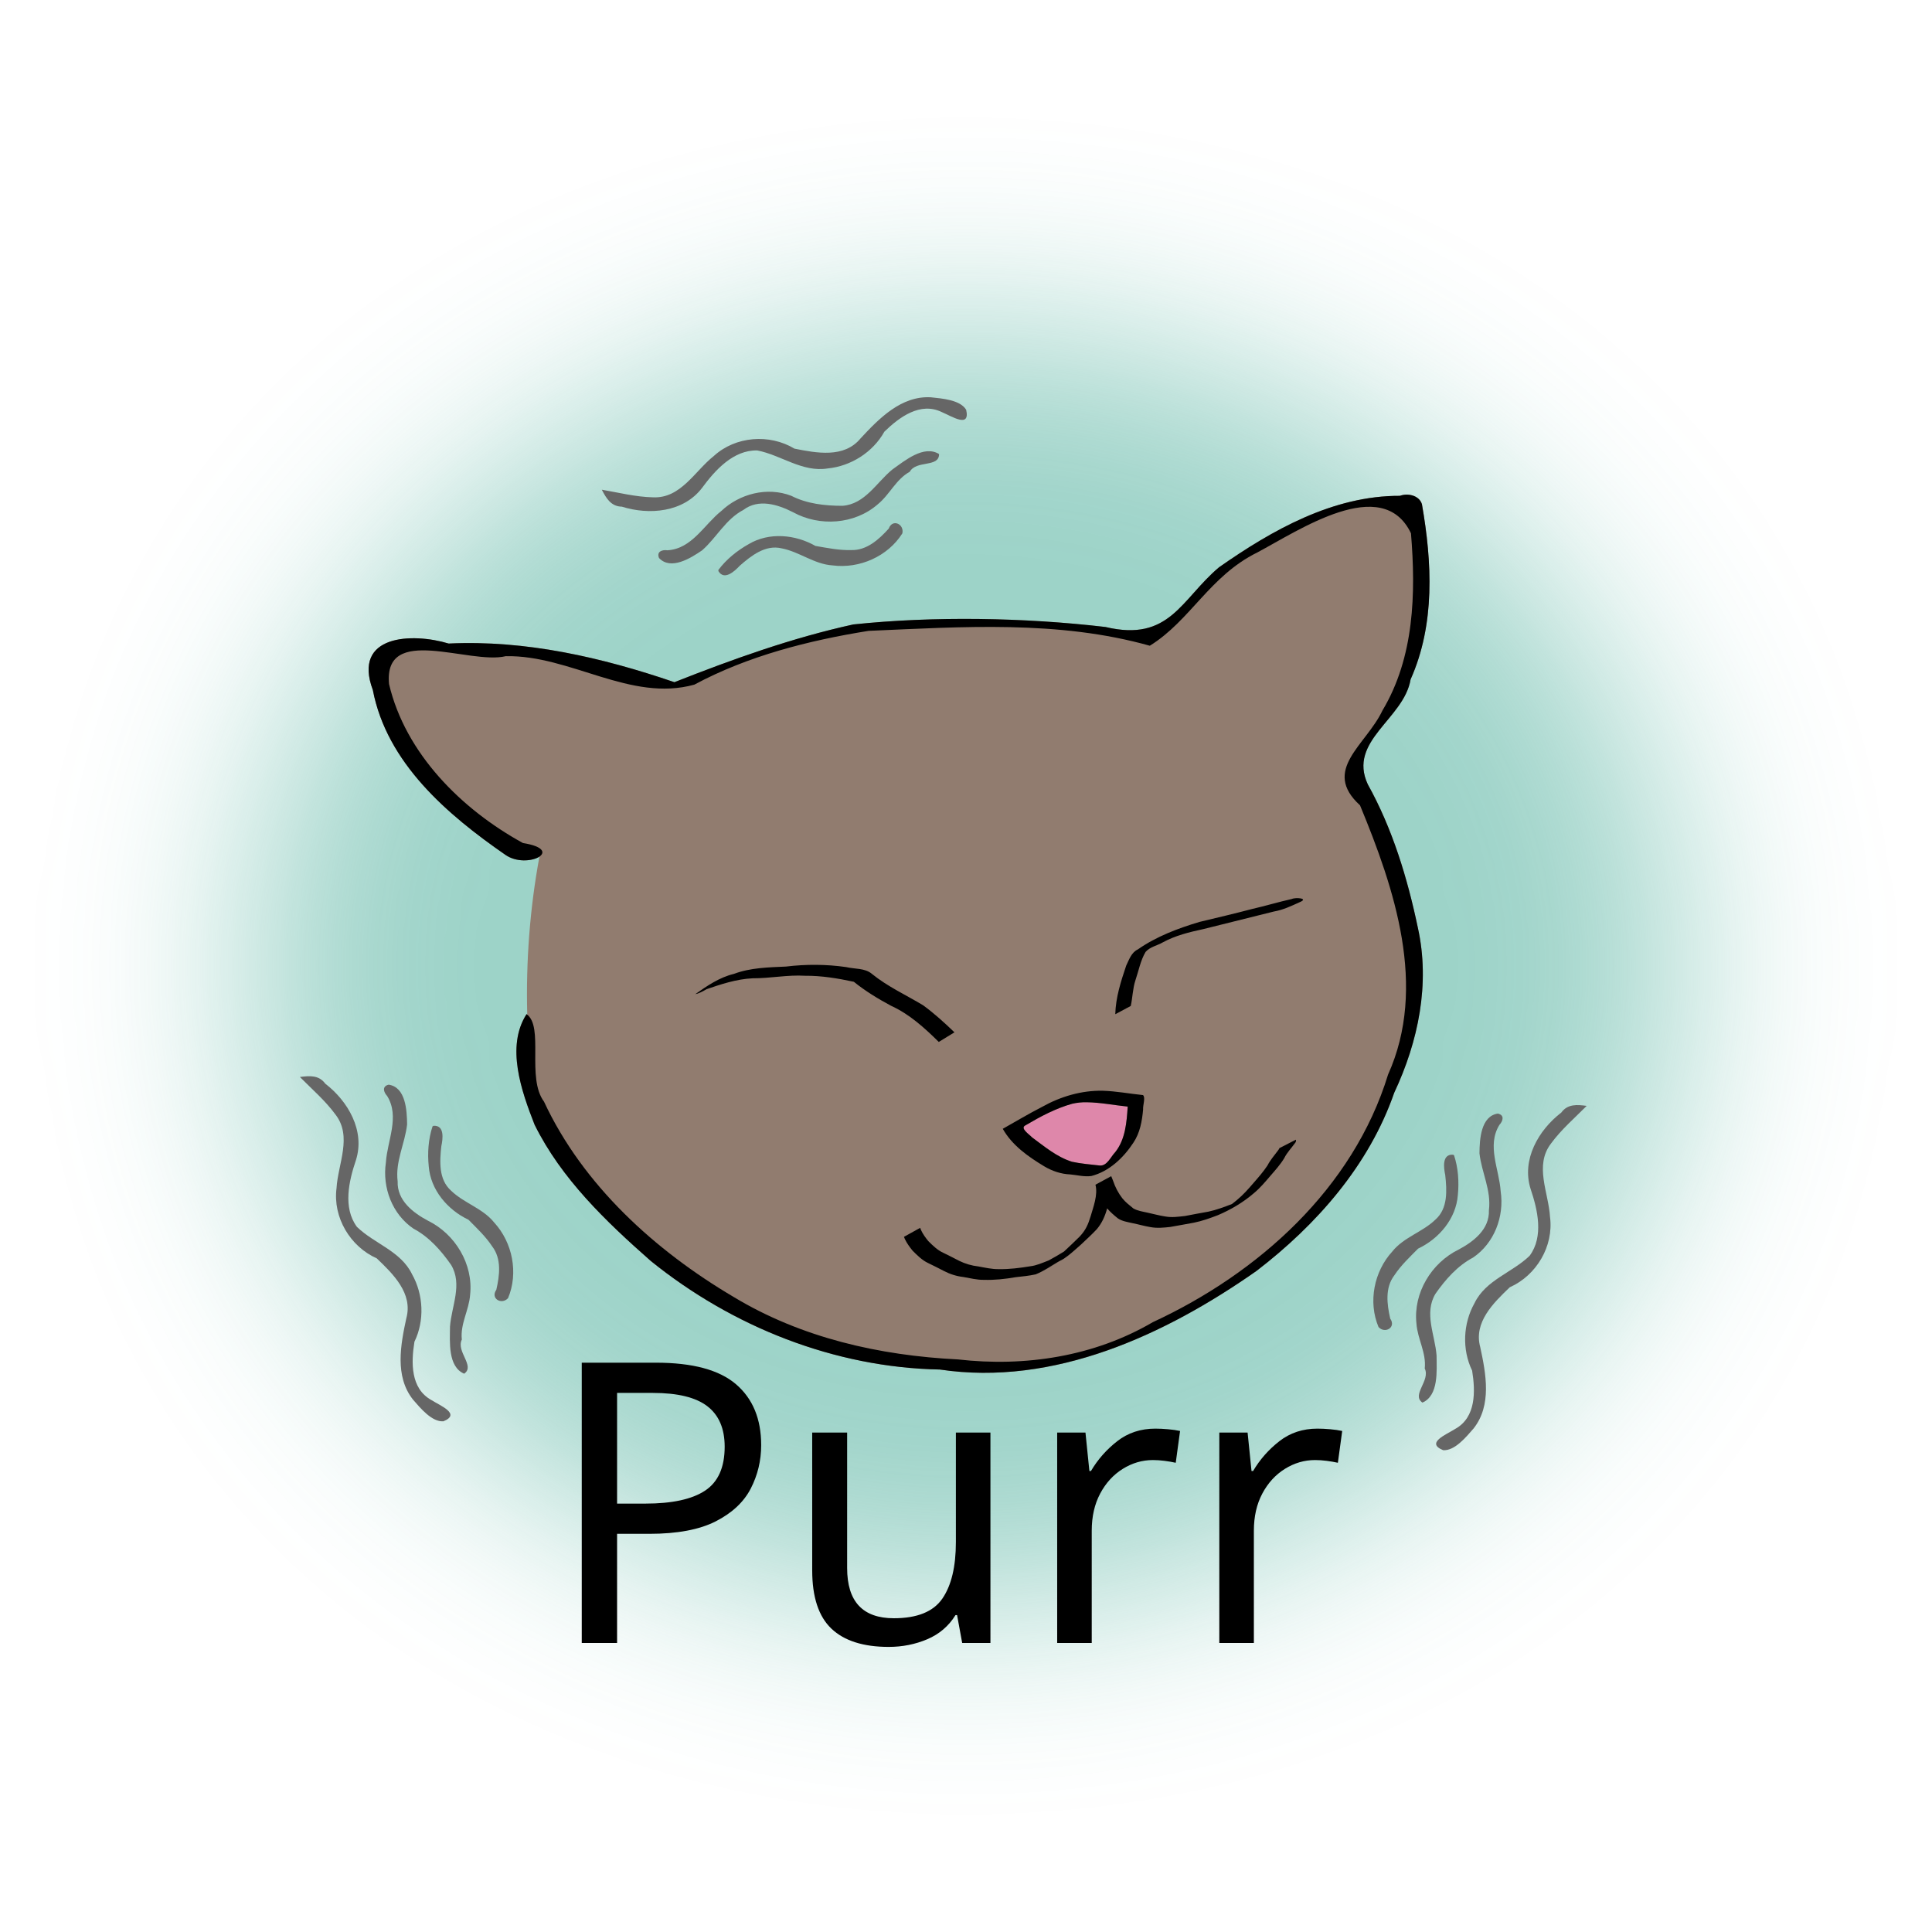
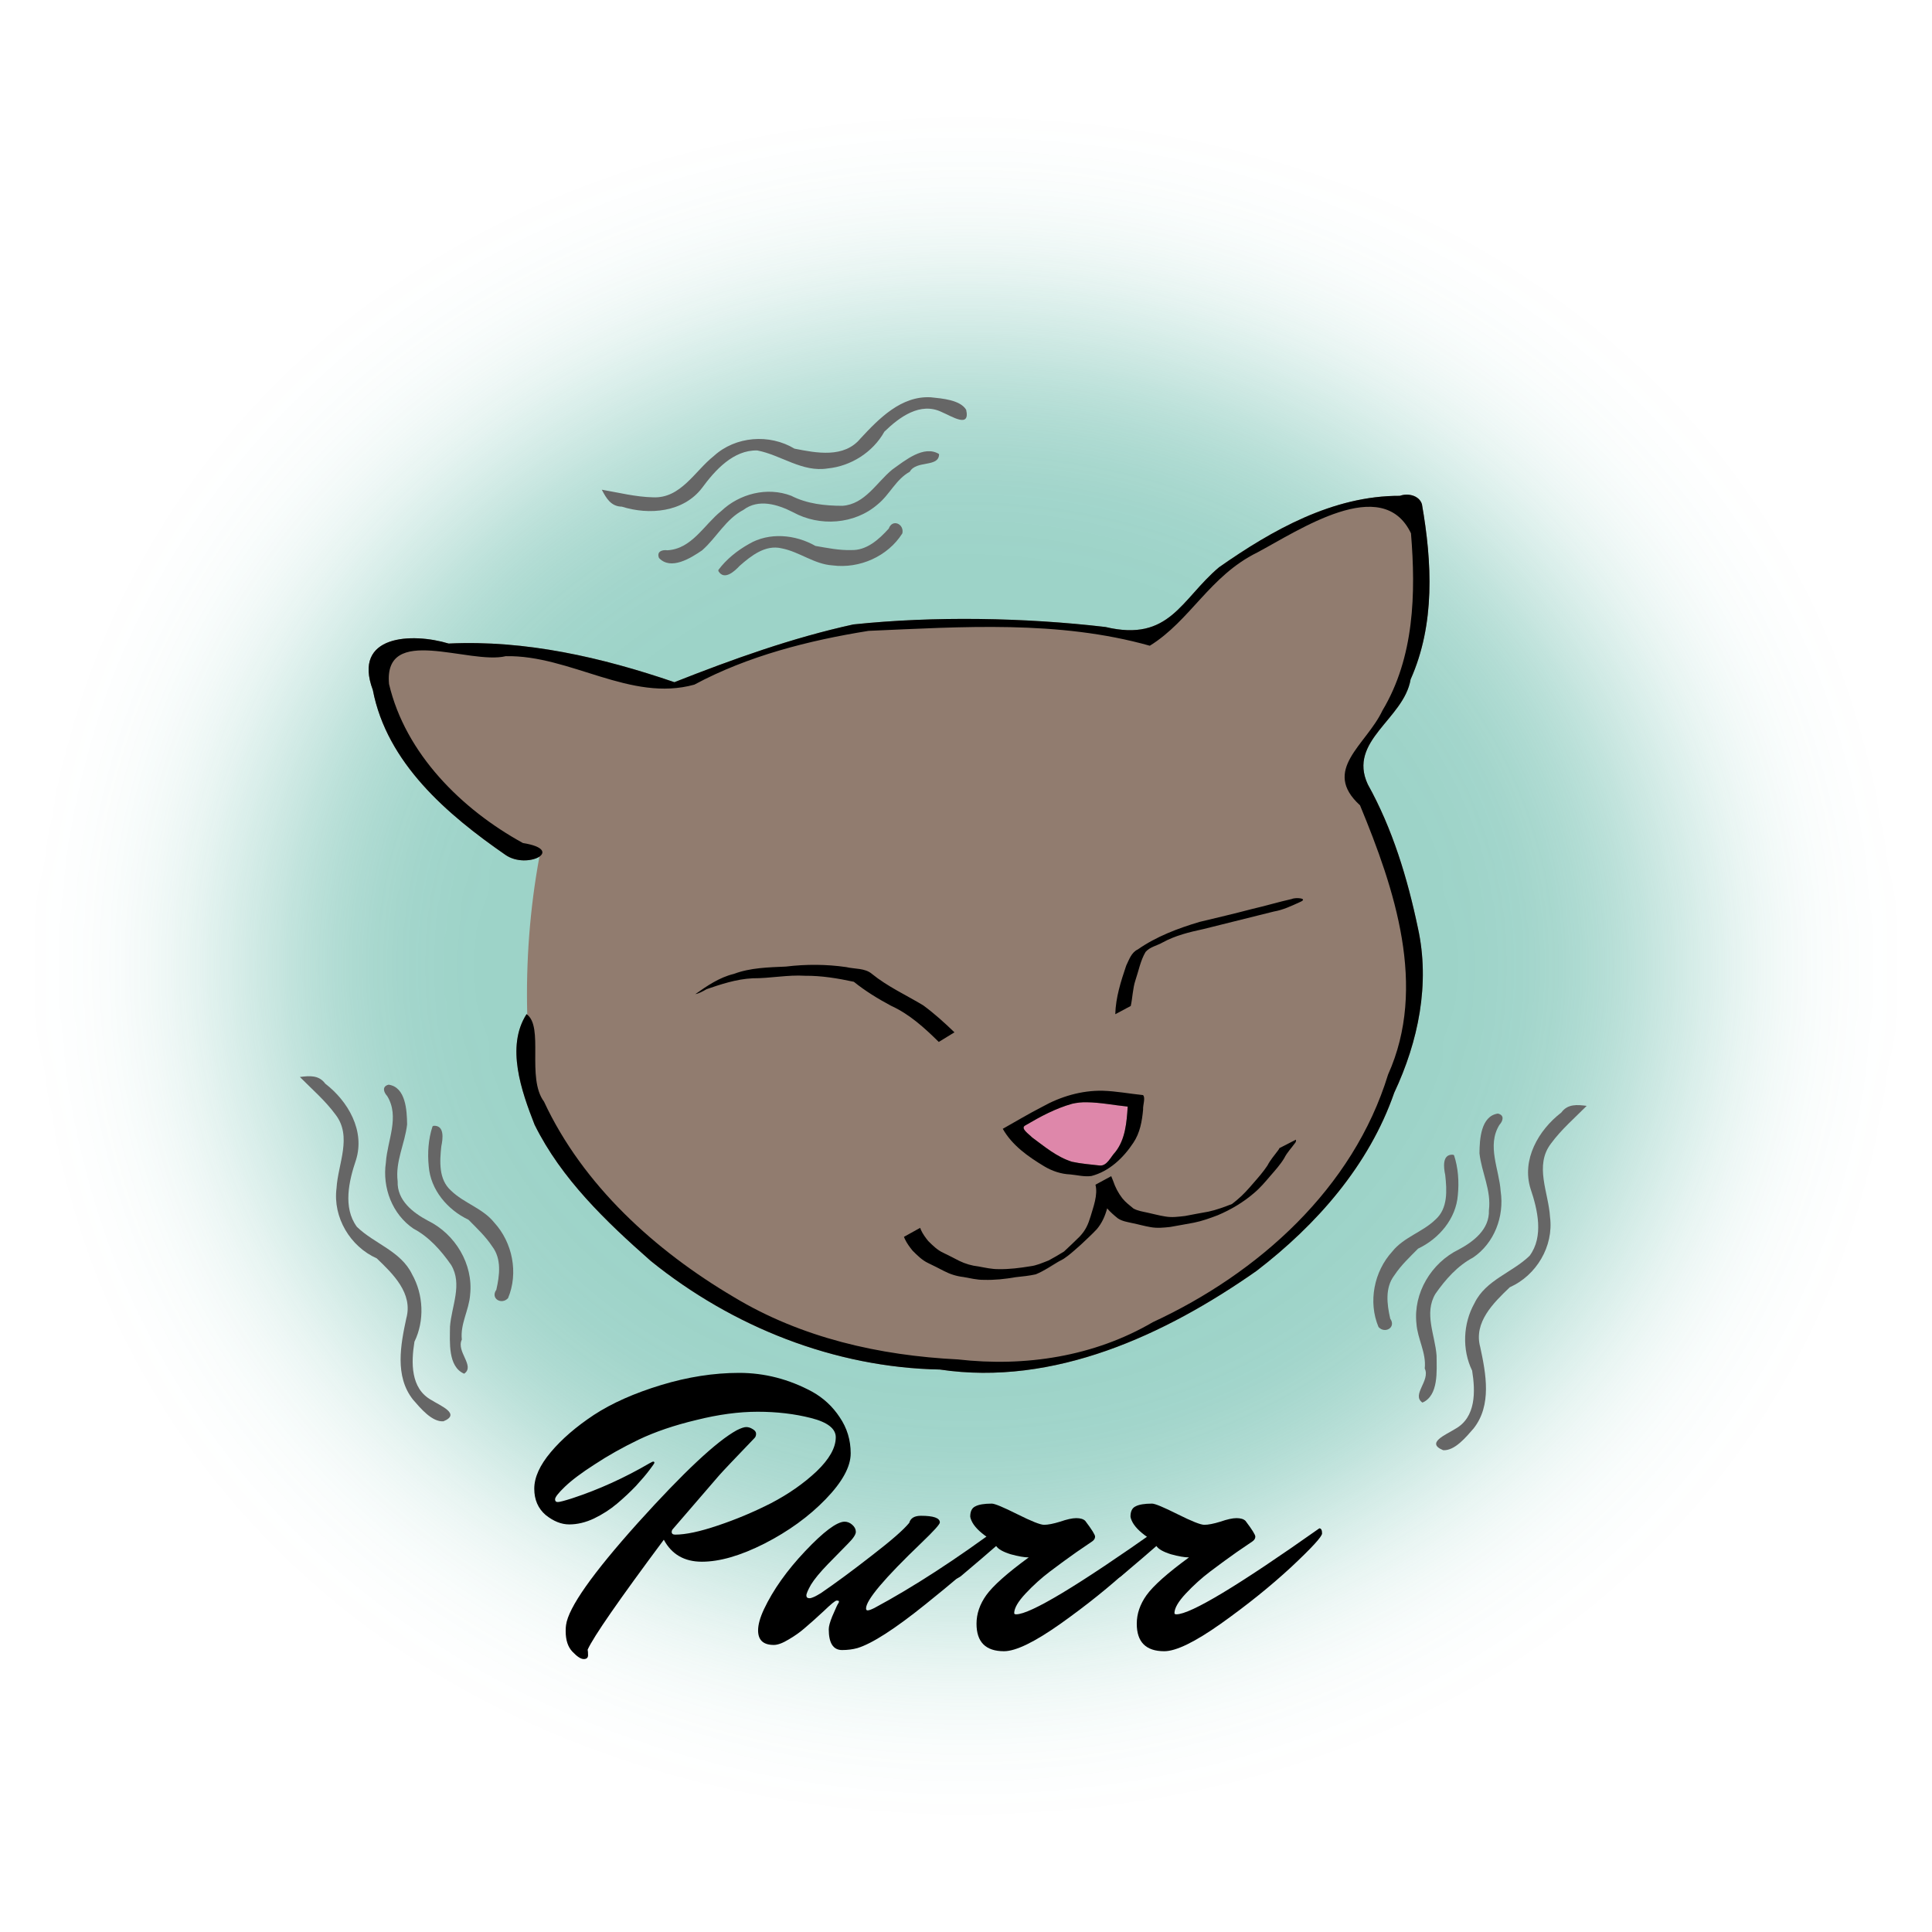
<svg xmlns="http://www.w3.org/2000/svg" xmlns:ns1="http://www.openswatchbook.org/uri/2009/osb" width="250mm" height="250mm" viewBox="0 0 885.827 885.827" id="svg2" version="1.1">
  <defs id="defs4">
    <linearGradient id="linearGradient9915" ns1:paint="solid">
      <stop style="stop-color:#6f6fc3;stop-opacity:1;" offset="0" id="stop9917" />
    </linearGradient>
    <filter style="color-interpolation-filters:sRGB" id="filter4351" x="-0.165" width="1.331" y="-0.186" height="1.372">
      <feGaussianBlur stdDeviation="45.214" id="feGaussianBlur4353" />
    </filter>
  </defs>
  <g id="layer4" style="display:inline;opacity:1" transform="translate(8.51408,-120.9994)">
    <path style="opacity:0.462;fill:#2ca089;fill-opacity:1;stroke:none;stroke-opacity:1;filter:url(#filter4351)" id="path9088" d="M 762.399,563.913 A 328,291.373 0 0 1 436.007,855.282 328,291.373 0 0 1 106.415,566.768 328,291.373 0 0 1 429.578,272.572 328,291.373 0 0 1 762.336,558.202" />
    <text xml:space="preserve" style="font-style:normal;font-weight:normal;font-size:40px;line-height:125%;font-family:sans-serif;letter-spacing:0px;word-spacing:0px;fill:#000000;fill-opacity:1;stroke:none;stroke-width:1px;stroke-linecap:butt;stroke-linejoin:miter;stroke-opacity:1" x="206" y="858.362" id="text9090">
      <tspan id="tspan9092" x="206" y="858.362" />
    </text>
    <text xml:space="preserve" style="font-style:normal;font-weight:normal;font-size:40px;line-height:125%;font-family:sans-serif;letter-spacing:0px;word-spacing:0px;fill:#000000;fill-opacity:1;stroke:none;stroke-width:1px;stroke-linecap:butt;stroke-linejoin:miter;stroke-opacity:1" x="210" y="810.362" id="text9094">
      <tspan id="tspan9096" x="210" y="810.362" />
    </text>
  </g>
  <g style="display:inline" id="g4540" transform="translate(8.51408,-120.9994)">
    <path style="fill:#917c6f;fill-opacity:1;image-rendering:optimizeSpeed" d="m 636.255,347.801 c -1.012,0.023 -2.009,0.206 -2.902,0.541 -30.63,-0.13 -58.623,15.721 -82.938,32.756 -17.368,14.62 -22.564,34.416 -52.078,27.377 -37.059,-4.334 -78.654,-5.06 -115.609,-1.166 -28.12,6.165 -55.29,15.928 -82.021,26.48 -33.28,-11.381 -68.172,-19.407 -103.504,-17.721 -16.627,-5.046 -44.27,-4.135 -34.768,21.307 6.443,33.493 34.159,57.141 60.764,75.561 5.211,3.661 12.604,2.861 15.617,0.82 a 155.901,234.698 0 0 0 -5.582,72.488 c -0.107,-0.086 -0.205,-0.18 -0.318,-0.26 -9.573,14.871 -2.352,35.304 3.684,50.697 12.239,24.78 32.789,44.444 53.287,62.486 37.411,30.213 84.254,48.857 132.531,49.768 52.344,7.811 103.335,-15.89 145.164,-45.203 27.615,-21.184 51.615,-48.452 63.158,-81.705 11.053,-23.517 16.534,-49.957 10.84,-75.65 -4.765,-22.726 -11.666,-45.475 -22.949,-65.734 -9.32,-20.023 16.547,-29.873 19.621,-48.135 11.313,-25.301 9.84,-53.799 5.191,-80.346 -0.969,-3.059 -4.15,-4.431 -7.188,-4.361 z" id="path4729" />
  </g>
  <g id="g4532" style="display:inline" transform="translate(8.51408,-120.9994)">
    <path style="fill:#de87aa;fill-opacity:1" d="m 489.724,626.383 c 6.324,0.089 12.545,1.349 18.82,1.99 -0.481,7.201 -1.048,14.995 -5.715,20.88 -2.104,2.163 -3.792,6.541 -7.237,6.123 -4.207,-0.488 -8.464,-0.802 -12.601,-1.708 -6.929,-2.169 -12.574,-6.955 -18.324,-11.195 -1.233,-1.383 -5.747,-4.209 -2.958,-5.528 6.75,-3.983 13.763,-7.735 21.341,-9.864 2.185,-0.507 4.432,-0.739 6.674,-0.699 z" id="path4534" />
  </g>
  <g id="layer5" style="display:inline" transform="translate(-8,6.795269)">
    <g id="g4613" style="fill:#666666" transform="translate(6.399315,-5.821995)">
      <g transform="matrix(0.1701181,-0.2946532,0.2946532,0.1701181,13.74119,530.5346)" id="g4454-3" style="display:inline;fill:#666666">
        <path style="opacity:1;fill:#666666;fill-opacity:1;stroke:none;stroke-opacity:1" d="m 280.199,263.687 c 7.82,10.207 15.275,20.723 9.294,34.139 -5.064,38.367 -28.054,78.298 -68.406,87.247 -29.078,5.821 -64.46,16.529 -77.373,46.136 -8.03,31.754 1.409,67.547 -18.175,96.316 -16.038,27.109 -45.632,45.967 -77.141,48.224 -26.182,9.989 -57.275,26.703 -56.627,59.102 -0.612,14.361 3.895,44.283 -16.708,28.322 -8.649,-12.878 -0.24,-35.411 4.872,-50.235 14.851,-37.121 55.463,-51.23 90.412,-62.485 33.652,-8.792 42.767,-45.442 49.978,-74.832 -4.135,-39.066 18.226,-79.014 54.809,-94.268 29.292,-14.741 70.993,-16.11 85.208,-50.793 9.385,-21.31 13.74,-44.493 19.856,-66.872 z" id="rect4182-7" />
        <path style="display:inline;opacity:1;fill:#666666;fill-opacity:1;stroke:none;stroke-opacity:1" d="m 331.033,372.467 c 8.641,21.628 -17.82,38.735 -33.899,48.266 -24.036,10.535 -51.23,10.931 -72.937,27.417 -22.627,11.967 -26.199,38.922 -25.419,61.851 2.769,40.78 -20.067,82.275 -57.892,99.021 -18.646,9.12 -40.797,7.96 -58.039,20.583 -18.111,1.297 -21.631,33.659 -38.266,25.693 -2.776,-23.882 27.427,-37.994 45.513,-48.279 24.816,-11.965 57.911,-13.548 72.722,-40.276 9.961,-21.347 17.789,-44.464 16.913,-68.277 2.455,-34.486 26.858,-64.276 58.605,-76.796 26.525,-13.169 62.847,-14.311 78.46,-43.296 2.064,-6.723 7.712,-12.908 14.24,-5.908 z" id="rect4182-0-7-7" />
        <path style="display:inline;opacity:1;fill:#666666;fill-opacity:1;stroke:none;stroke-opacity:1" d="m 313.239,452.5 c 8.544,12.639 -9.082,19.841 -18.54,22.889 -18.761,8.269 -40.769,19.17 -45.281,41.293 -5.995,23.628 0.858,48.858 -8.207,71.976 -10.951,34.79 -42.465,62.38 -78.862,66.97 -12.536,-2.776 -12.565,-20.595 1.884,-19.33 18.874,-5.809 39.682,-14.463 47.824,-34.02 7.22,-14.409 10.892,-30.198 15.138,-45.649 -2.544,-31.087 9.278,-64.403 35.681,-82.469 14.611,-10.491 31.492,-18.776 49.035,-22.407 l 0.69,0.388 0.638,0.359 0,0 z" id="rect4182-3-5-4-7-2" />
      </g>
      <g transform="matrix(-0.1701181,-0.2946532,-0.2946532,0.1701181,854.4561,543.7779)" id="g4454-0" style="display:inline;fill:#666666">
        <path style="opacity:1;fill:#666666;fill-opacity:1;stroke:none;stroke-opacity:1" d="m 280.199,263.687 c 7.82,10.207 15.275,20.723 9.294,34.139 -5.064,38.367 -28.054,78.298 -68.406,87.247 -29.078,5.821 -64.46,16.529 -77.373,46.136 -8.03,31.754 1.409,67.547 -18.175,96.316 -16.038,27.109 -45.632,45.967 -77.141,48.224 -26.182,9.989 -57.275,26.703 -56.627,59.102 -0.612,14.361 3.895,44.283 -16.708,28.322 -8.649,-12.878 -0.24,-35.411 4.872,-50.235 14.851,-37.121 55.463,-51.23 90.412,-62.485 33.652,-8.792 42.767,-45.442 49.978,-74.832 -4.135,-39.066 18.226,-79.014 54.809,-94.268 29.292,-14.741 70.993,-16.11 85.208,-50.793 9.385,-21.31 13.74,-44.493 19.856,-66.872 z" id="rect4182-1" />
        <path style="display:inline;opacity:1;fill:#666666;fill-opacity:1;stroke:none;stroke-opacity:1" d="m 331.033,372.467 c 8.641,21.628 -17.82,38.735 -33.899,48.266 -24.036,10.535 -51.23,10.931 -72.937,27.417 -22.627,11.967 -26.199,38.922 -25.419,61.851 2.769,40.78 -20.067,82.275 -57.892,99.021 -18.646,9.12 -40.797,7.96 -58.039,20.583 -18.111,1.297 -21.631,33.659 -38.266,25.693 -2.776,-23.882 27.427,-37.994 45.513,-48.279 24.816,-11.965 57.911,-13.548 72.722,-40.276 9.961,-21.347 17.789,-44.464 16.913,-68.277 2.455,-34.486 26.858,-64.276 58.605,-76.796 26.525,-13.169 62.847,-14.311 78.46,-43.296 2.064,-6.723 7.712,-12.908 14.24,-5.908 z" id="rect4182-0-7-0" />
        <path style="display:inline;opacity:1;fill:#666666;fill-opacity:1;stroke:none;stroke-opacity:1" d="m 313.239,452.5 c 8.544,12.639 -9.082,19.841 -18.54,22.889 -18.761,8.269 -40.769,19.17 -45.281,41.293 -5.995,23.628 0.858,48.858 -8.207,71.976 -10.951,34.79 -42.465,62.38 -78.862,66.97 -12.536,-2.776 -12.565,-20.595 1.884,-19.33 18.874,-5.809 39.682,-14.463 47.824,-34.02 7.22,-14.409 10.892,-30.198 15.138,-45.649 -2.544,-31.087 9.278,-64.403 35.681,-82.469 14.611,-10.491 31.492,-18.776 49.035,-22.407 l 0.69,0.388 0.638,0.359 0,0 z" id="rect4182-3-5-4-7-1" />
      </g>
      <g transform="matrix(-0.14379,0.3083587,0.3083587,0.14379,236.5073,99.24031)" id="g4454-0-6" style="display:inline;fill:#666666">
        <path style="opacity:1;fill:#666666;fill-opacity:1;stroke:none;stroke-opacity:1" d="m 280.199,263.687 c 7.82,10.207 15.275,20.723 9.294,34.139 -5.064,38.367 -28.054,78.298 -68.406,87.247 -29.078,5.821 -64.46,16.529 -77.373,46.136 -8.03,31.754 1.409,67.547 -18.175,96.316 -16.038,27.109 -45.632,45.967 -77.141,48.224 -26.182,9.989 -57.275,26.703 -56.627,59.102 -0.612,14.361 3.895,44.283 -16.708,28.322 -8.649,-12.878 -0.24,-35.411 4.872,-50.235 14.851,-37.121 55.463,-51.23 90.412,-62.485 33.652,-8.792 42.767,-45.442 49.978,-74.832 -4.135,-39.066 18.226,-79.014 54.809,-94.268 29.292,-14.741 70.993,-16.11 85.208,-50.793 9.385,-21.31 13.74,-44.493 19.856,-66.872 z" id="rect4182-1-4" />
        <path style="display:inline;opacity:1;fill:#666666;fill-opacity:1;stroke:none;stroke-opacity:1" d="m 331.033,372.467 c 8.641,21.628 -17.82,38.735 -33.899,48.266 -24.036,10.535 -51.23,10.931 -72.937,27.417 -22.627,11.967 -26.199,38.922 -25.419,61.851 2.769,40.78 -20.067,82.275 -57.892,99.021 -18.646,9.12 -40.797,7.96 -58.039,20.583 -18.111,1.297 -21.631,33.659 -38.266,25.693 -2.776,-23.882 27.427,-37.994 45.513,-48.279 24.816,-11.965 57.911,-13.548 72.722,-40.276 9.961,-21.347 17.789,-44.464 16.913,-68.277 2.455,-34.486 26.858,-64.276 58.605,-76.796 26.525,-13.169 62.847,-14.311 78.46,-43.296 2.064,-6.723 7.712,-12.908 14.24,-5.908 z" id="rect4182-0-7-0-5" />
        <path style="display:inline;opacity:1;fill:#666666;fill-opacity:1;stroke:none;stroke-opacity:1" d="m 313.239,452.5 c 8.544,12.639 -9.082,19.841 -18.54,22.889 -18.761,8.269 -40.769,19.17 -45.281,41.293 -5.995,23.628 0.858,48.858 -8.207,71.976 -10.951,34.79 -42.465,62.38 -78.862,66.97 -12.536,-2.776 -12.565,-20.595 1.884,-19.33 18.874,-5.809 39.682,-14.463 47.824,-34.02 7.22,-14.409 10.892,-30.198 15.138,-45.649 -2.544,-31.087 9.278,-64.403 35.681,-82.469 14.611,-10.491 31.492,-18.776 49.035,-22.407 l 0.69,0.388 0.638,0.359 0,0 z" id="rect4182-3-5-4-7-1-2" />
      </g>
    </g>
  </g>
  <g style="display:inline" id="g4496" transform="translate(8.51408,-120.9994)">
    <path id="path4504" d="m 497.035,621.104 c -9.712,-0.179 -19.301,2.662 -27.731,7.392 -6.129,3.146 -12.044,6.684 -18.045,10.063 4.29,7.614 11.687,12.791 19.016,17.206 3.627,2.169 7.72,3.544 11.957,3.712 3.196,0.306 6.433,1.169 9.64,0.729 8.193,-2.112 14.713,-8.333 19.251,-15.24 3.045,-4.496 4.003,-9.923 4.477,-15.227 -0.153,-2.066 1.206,-5.456 -0.039,-6.638 -6.179,-0.634 -12.306,-1.81 -18.527,-1.997 z m -7.311,5.279 c 6.324,0.089 12.545,1.349 18.82,1.99 -0.481,7.201 -1.048,14.995 -5.715,20.88 -2.104,2.163 -3.792,6.541 -7.237,6.123 -4.207,-0.488 -8.464,-0.802 -12.601,-1.708 -6.929,-2.169 -12.574,-6.955 -18.324,-11.195 -1.233,-1.383 -5.747,-4.209 -2.958,-5.528 6.75,-3.983 13.763,-7.735 21.341,-9.864 2.185,-0.507 4.432,-0.739 6.674,-0.699 z" style="fill:#000000" />
  </g>
  <g id="g4508" style="display:inline" transform="translate(8.51408,-120.9994)">
    <g id="g4627" transform="translate(6.399315,-5.821995)">
      <path id="path4512" d="m 496.446,591.841 c 0.201,-7.693 2.572,-15.079 5.013,-22.297 1.35,-2.762 2.344,-6.006 5.337,-7.419 8.525,-5.948 18.392,-9.657 28.295,-12.609 8.022,-1.921 16.052,-3.808 24.031,-5.91 6.122,-1.402 12.146,-3.224 18.269,-4.597 1.702,-0.822 7.736,-0.34 3.879,1.342 -3.933,1.782 -7.845,3.678 -12.144,4.412 -10.743,2.672 -21.483,5.365 -32.227,8.031 -6.42,1.387 -12.887,2.939 -18.691,6.12 -2.628,1.525 -5.781,2.003 -7.867,4.363 -2.366,3.995 -3.167,8.644 -4.654,12.991 -1.258,3.773 -1.33,8.229 -2.15,11.788 -2.364,1.261 -4.727,2.523 -7.091,3.784 z" style="fill:#000000" />
      <path id="path4514" d="m 415.517,604.553 c -6.539,-6.449 -13.473,-12.774 -21.929,-16.607 -5.948,-3.189 -11.762,-6.734 -17.014,-10.975 -7.314,-1.575 -14.816,-2.824 -22.357,-2.76 -8.029,-0.492 -15.961,1.204 -23.984,1.158 -7.53,0.338 -14.73,2.779 -21.798,5.199 1.348,-0.749 7.024,-4.053 5.845,-3.244 -3.285,1.689 -7.509,4.849 -10.399,5.322 5.444,-3.846 11.072,-7.691 17.642,-9.278 7.651,-2.872 15.865,-3.007 23.916,-3.372 9.156,-1.108 18.485,-1.079 27.616,0.235 3.929,0.951 8.599,0.385 11.802,3.117 7.178,5.835 15.651,9.673 23.517,14.422 5.094,3.732 9.788,7.999 14.335,12.375 -2.397,1.469 -4.795,2.938 -7.192,4.407 z" style="fill:#000000" />
    </g>
  </g>
  <g style="display:inline" id="g4520" transform="translate(8.51408,-120.9994)">
    <path id="path4530" d="m 585.662,643.544 -7.57,3.879 c -0.121,0.412 -0.406,0.74 -0.648,1.088 -1.667,2.255 -3.54,4.356 -4.824,6.877 -1.902,2.861 -4.161,5.46 -6.426,8.039 -2.34,2.739 -4.727,5.433 -7.516,7.732 -0.947,0.79 -1.5,1.254 -2.344,1.885 -3.526,1.367 -7.066,2.695 -10.771,3.496 -3.583,0.684 -7.181,1.254 -10.754,1.996 -2.993,0.332 -5.968,0.77 -8.973,0.234 -2.8,-0.409 -5.498,-1.199 -8.262,-1.777 -2.162,-0.481 -4.449,-0.803 -6.402,-1.889 -1.768,-1.479 -3.635,-2.851 -5.084,-4.682 -1.891,-2.426 -3.282,-5.127 -4.248,-8.02 -0.613,-1.497 -0.412,-1.08 -0.855,-2.127 l -7.232,3.916 c 1.225,4.655 -1.044,10.386 -2.186,14.393 -1.186,3.872 -2.217,6.296 -4.953,9.285 -2.363,2.391 -4.846,4.658 -7.285,6.971 -2.435,1.477 -4.562,2.776 -7.006,4.064 -3.034,1.172 -5.611,2.348 -8.416,2.678 -4.809,0.783 -9.615,1.411 -14.492,1.318 -3.156,0.049 -6.217,-0.674 -9.299,-1.23 -3.066,-0.337 -6.06,-1.216 -8.828,-2.568 -2.384,-1.249 -4.786,-2.47 -7.209,-3.643 -2.743,-1.219 -4.885,-3.351 -6.988,-5.436 -1.282,-1.581 -2.502,-3.247 -3.348,-5.105 -0.268,-0.674 -0.15,-0.357 -0.357,-0.949 l -7.432,4.123 c 0.241,0.625 0.108,0.292 0.41,1.002 0.921,1.935 2.189,3.678 3.539,5.336 2.153,2.147 4.348,4.372 7.131,5.684 2.434,1.141 4.818,2.394 7.211,3.617 2.775,1.45 5.841,2.44 8.959,2.781 3.129,0.528 6.213,1.356 9.414,1.301 4.896,0.144 9.728,-0.374 14.553,-1.219 3.066,-0.332 6.174,-0.632 9.178,-1.301 3.724,-1.501 7.375,-3.976 10.67,-5.887 1.945,-1.128 -7.782,4.504 -5.854,3.348 10.459,-6.273 5.719,-2.906 9.902,-5.934 2.122,-1.616 4.048,-3.441 6.061,-5.188 2.443,-2.314 4.934,-4.581 7.24,-7.033 2.378,-2.811 3.783,-6.012 4.754,-9.561 1.439,1.715 3.143,3.152 4.873,4.559 1.961,1.352 4.371,1.679 6.645,2.201 2.779,0.556 5.493,1.359 8.291,1.826 3.043,0.571 6.081,0.275 9.125,-0.066 3.597,-0.672 7.21,-1.252 10.803,-1.949 3.797,-0.751 7.421,-2.075 11.027,-3.445 5.995,-2.551 11.665,-5.899 16.592,-10.162 2.79,-2.329 5.113,-5.099 7.459,-7.854 2.263,-2.604 4.604,-5.191 6.389,-8.154 1.244,-2.557 3.254,-4.562 4.889,-6.848 0.479,-0.523 0.549,-0.945 0.449,-1.604 z" style="fill:#000000" />
  </g>
  <g id="layer1" style="display:inline" transform="translate(8.51408,-120.9994)">
    <path style="fill:#000000;image-rendering:optimizeSpeed" d="m 633.353,348.342 c -30.63,-0.13 -58.623,15.719 -82.938,32.755 -17.368,14.62 -22.564,34.416 -52.078,27.377 -37.059,-4.334 -78.655,-5.06 -115.61,-1.166 -28.12,6.165 -55.288,15.929 -82.02,26.481 -33.28,-11.381 -68.172,-19.407 -103.504,-17.721 -16.627,-5.046 -44.272,-4.135 -34.769,21.306 6.443,33.493 34.16,57.141 60.764,75.561 9.94,6.984 27.856,-2.257 8.061,-5.402 -28.071,-15.395 -53.869,-40.941 -61.395,-72.887 -2.601,-27.823 36.75,-8.748 53.518,-12.785 29.629,-0.589 57.135,21.196 86.476,13.042 24.503,-13.157 52.392,-20.256 79.863,-24.651 42.907,-1.84 87.075,-4.969 128.958,6.819 18.612,-11.529 27.408,-31.952 49.183,-42.716 19.104,-10.122 57.426,-36.259 70.557,-8.847 2.274,27.519 1.547,56.856 -13.097,81.3 -7.514,15.885 -28.056,27.205 -10.262,43.431 15.844,38.289 30.968,83.189 12.862,123.446 -16.023,52.239 -59.448,91.115 -107.882,113.541 -26.924,15.763 -58.574,20.586 -89.321,17.075 -35.915,-1.781 -71.752,-9.858 -102.819,-28.622 -36.031,-21.271 -69.114,-51.237 -86.983,-89.572 -8.167,-10.951 0.154,-34.405 -8.003,-40.126 -9.573,14.871 -2.352,35.304 3.684,50.697 12.239,24.78 32.789,44.444 53.287,62.487 37.411,30.213 84.253,48.858 132.53,49.768 52.344,7.811 103.335,-15.891 145.165,-45.204 27.615,-21.184 51.615,-48.452 63.158,-81.705 11.053,-23.517 16.535,-49.957 10.841,-75.65 -4.765,-22.726 -11.666,-45.475 -22.949,-65.734 -9.32,-20.023 16.547,-29.874 19.621,-48.135 11.313,-25.301 9.84,-53.799 5.191,-80.345 -1.292,-4.078 -6.518,-5.161 -10.089,-3.821 z" id="path3346" />
  </g>
  <g id="layer2" style="display:inline" transform="translate(-8,6.795269)">
-     <text xml:space="preserve" style="font-style:normal;font-weight:normal;font-size:90px;line-height:125%;font-family:sans-serif;letter-spacing:0px;word-spacing:0px;fill:#000000;fill-opacity:1;stroke:none;stroke-width:1px;stroke-linecap:butt;stroke-linejoin:miter;stroke-opacity:1" x="257.283" y="746.514" id="text4156">
-       <tspan id="tspan4158" x="257.283" y="746.514" style="font-style:normal;font-variant:normal;font-weight:normal;font-stretch:normal;font-size:180px;font-family:'Mr Dafoe';-inkscape-font-specification:'Mr Dafoe'">Purr</tspan>
-     </text>
+     <g aria-label="Purr" style="font-style:normal;font-weight:normal;font-size:90px;line-height:125%;font-family:sans-serif;letter-spacing:0px;word-spacing:0px;fill:#000000;fill-opacity:1;stroke:none;stroke-width:1px;stroke-linecap:butt;stroke-linejoin:miter;stroke-opacity:1" id="text4156">
+       <path d="m 380.403,631.314 q 7.74,4.32 12.6,11.7 5.04,7.38 5.04,16.56 0,9.18 -11.52,21.06 -11.52,11.88 -28.08,20.34 -16.38,8.28 -28.62,8.28 -12.06,0 -17.46,-10.08 -30.96,41.58 -34.92,50.4 0.18,0.9 0.18,2.52 0,1.8 -1.98,1.8 -1.98,0 -5.22,-3.42 -3.06,-3.24 -3.06,-9.36 0,-1.8 0.18,-2.88 1.62,-11.88 32.94,-46.8 31.5,-34.92 45.36,-42.48 2.88,-1.44 4.32,-1.44 1.44,0 2.88,0.9 1.62,0.9 1.62,2.16 0,1.26 -0.72,1.98 -13.5,14.04 -16.2,17.1 l -21.42,24.84 q -0.36,0.54 -0.36,1.08 0,1.26 1.62,1.26 7.2,0 19.44,-4.14 12.42,-4.14 24.48,-10.26 12.06,-6.3 20.88,-14.58 8.82,-8.46 8.82,-15.66 0,-5.94 -11.34,-8.82 -11.34,-2.88 -24.48,-2.88 -12.96,0 -28.08,3.78 -15.12,3.6 -26.46,9 -11.16,5.4 -20.16,11.34 -9,5.76 -13.68,10.26 -4.5,4.32 -4.5,5.76 0,1.26 1.26,1.26 1.26,0 6.84,-1.8 18,-5.94 35.28,-16.02 1.26,-0.72 1.62,-0.72 0.54,0 0.54,0.54 0,0.36 -2.34,3.42 -2.16,2.88 -6.12,7.2 -3.96,4.14 -8.64,8.1 -4.68,3.96 -10.62,6.84 -5.76,2.7 -11.34,2.7 -5.4,0 -10.8,-4.32 -5.22,-4.5 -5.22,-12.06 0,-7.74 7.56,-16.74 7.56,-9 19.8,-17.1 12.42,-8.1 30.78,-13.68 18.36,-5.58 35.82,-5.58 17.46,0 33.48,8.64 z" style="font-style:normal;font-variant:normal;font-weight:normal;font-stretch:normal;font-size:180px;font-family:'Mr Dafoe';-inkscape-font-specification:'Mr Dafoe'" id="path3700" />
+       <path d="m 408.866,730.494 q 26.82,-14.4 59.04,-38.34 1.62,1.26 1.62,3.06 0,1.8 -1.8,3.42 -1.8,1.62 -5.22,4.68 -3.24,3.06 -12.6,10.98 -9.36,7.92 -17.46,14.4 -21.24,17.1 -31.32,20.16 -3.24,0.9 -7.02,0.9 -6.12,0 -6.12,-9.54 0,-1.98 1.62,-5.94 1.8,-3.96 1.98,-4.5 0.36,-0.72 0.54,-1.08 0.18,-0.36 0.36,-0.54 0.18,-0.36 0.18,-0.72 0,-0.36 -1.08,-0.36 -0.9,0 -5.94,4.86 -5.04,4.68 -8.46,7.56 -3.24,2.88 -7.56,5.4 -4.14,2.52 -6.84,2.52 -7.2,0 -7.2,-6.66 0,-3.96 2.7,-9.72 6.3,-13.32 18.9,-26.64 12.6,-13.32 18,-13.5 1.98,0 3.6,1.44 1.62,1.44 1.62,3.24 0,1.8 -3.6,5.4 -3.6,3.6 -9.18,9.36 -5.4,5.58 -7.74,9.36 -2.16,3.78 -2.16,5.04 0,1.26 1.44,1.26 1.44,0 5.22,-2.34 10.26,-7.02 23.4,-17.28 13.32,-10.26 17.1,-14.94 0.9,-3.24 5.4,-3.24 8.64,0 8.64,3.06 0,1.26 -8.46,9.36 -25.38,24.3 -25.38,30.06 0,0.9 0.72,0.9 0.9,0 3.06,-1.08 z" style="font-style:normal;font-variant:normal;font-weight:normal;font-stretch:normal;font-size:180px;font-family:'Mr Dafoe';-inkscape-font-specification:'Mr Dafoe'" id="path3702" />
+       <path d="m 440.076,712.854 q 9.9,-6.84 20.7,-14.76 -5.76,-3.96 -7.38,-7.74 -0.54,-1.26 -0.54,-1.8 0,-3.6 2.34,-4.68 2.34,-1.26 7.56,-1.26 1.98,0 11.7,4.86 9.72,4.86 12.24,4.86 2.7,0 7.38,-1.44 4.68,-1.62 7.38,-1.62 2.88,0 4.14,1.26 4.5,5.94 4.5,7.2 0,1.26 -1.26,2.16 -1.08,0.72 -7.38,5.04 -6.12,4.32 -12.06,8.82 -5.94,4.5 -11.16,10.08 -5.22,5.58 -5.22,9 0,0.54 0.9,0.54 9.72,0 65.52,-39.42 1.26,0 1.26,2.34 0,2.16 -14.22,15.48 -14.22,13.14 -32.22,25.92 -17.82,12.6 -25.92,12.6 -12.6,0 -12.6,-12.6 0,-6.84 4.5,-13.14 4.68,-6.48 19.44,-17.28 -3.06,0 -8.28,-1.44 -5.22,-1.62 -6.66,-3.78 -4.68,4.14 -16.2,13.86 -2.7,1.98 -7.02,1.98 -4.32,0 -4.32,-1.26 0,-1.44 2.88,-3.78 z" style="font-style:normal;font-variant:normal;font-weight:normal;font-stretch:normal;font-size:180px;font-family:'Mr Dafoe';-inkscape-font-specification:'Mr Dafoe'" id="path3704" />
+       <path d="m 513.552,712.854 q 9.9,-6.84 20.7,-14.76 -5.76,-3.96 -7.38,-7.74 -0.54,-1.26 -0.54,-1.8 0,-3.6 2.34,-4.68 2.34,-1.26 7.56,-1.26 1.98,0 11.7,4.86 9.72,4.86 12.24,4.86 2.7,0 7.38,-1.44 4.68,-1.62 7.38,-1.62 2.88,0 4.14,1.26 4.5,5.94 4.5,7.2 0,1.26 -1.26,2.16 -1.08,0.72 -7.38,5.04 -6.12,4.32 -12.06,8.82 -5.94,4.5 -11.16,10.08 -5.22,5.58 -5.22,9 0,0.54 0.9,0.54 9.72,0 65.52,-39.42 1.26,0 1.26,2.34 0,2.16 -14.22,15.48 -14.22,13.14 -32.22,25.92 -17.82,12.6 -25.92,12.6 -12.6,0 -12.6,-12.6 0,-6.84 4.5,-13.14 4.68,-6.48 19.44,-17.28 -3.06,0 -8.28,-1.44 -5.22,-1.62 -6.66,-3.78 -4.68,4.14 -16.2,13.86 -2.7,1.98 -7.02,1.98 -4.32,0 -4.32,-1.26 0,-1.44 2.88,-3.78 z" style="font-style:normal;font-variant:normal;font-weight:normal;font-stretch:normal;font-size:180px;font-family:'Mr Dafoe';-inkscape-font-specification:'Mr Dafoe'" id="path3706" />
+     </g>
  </g>
</svg>
